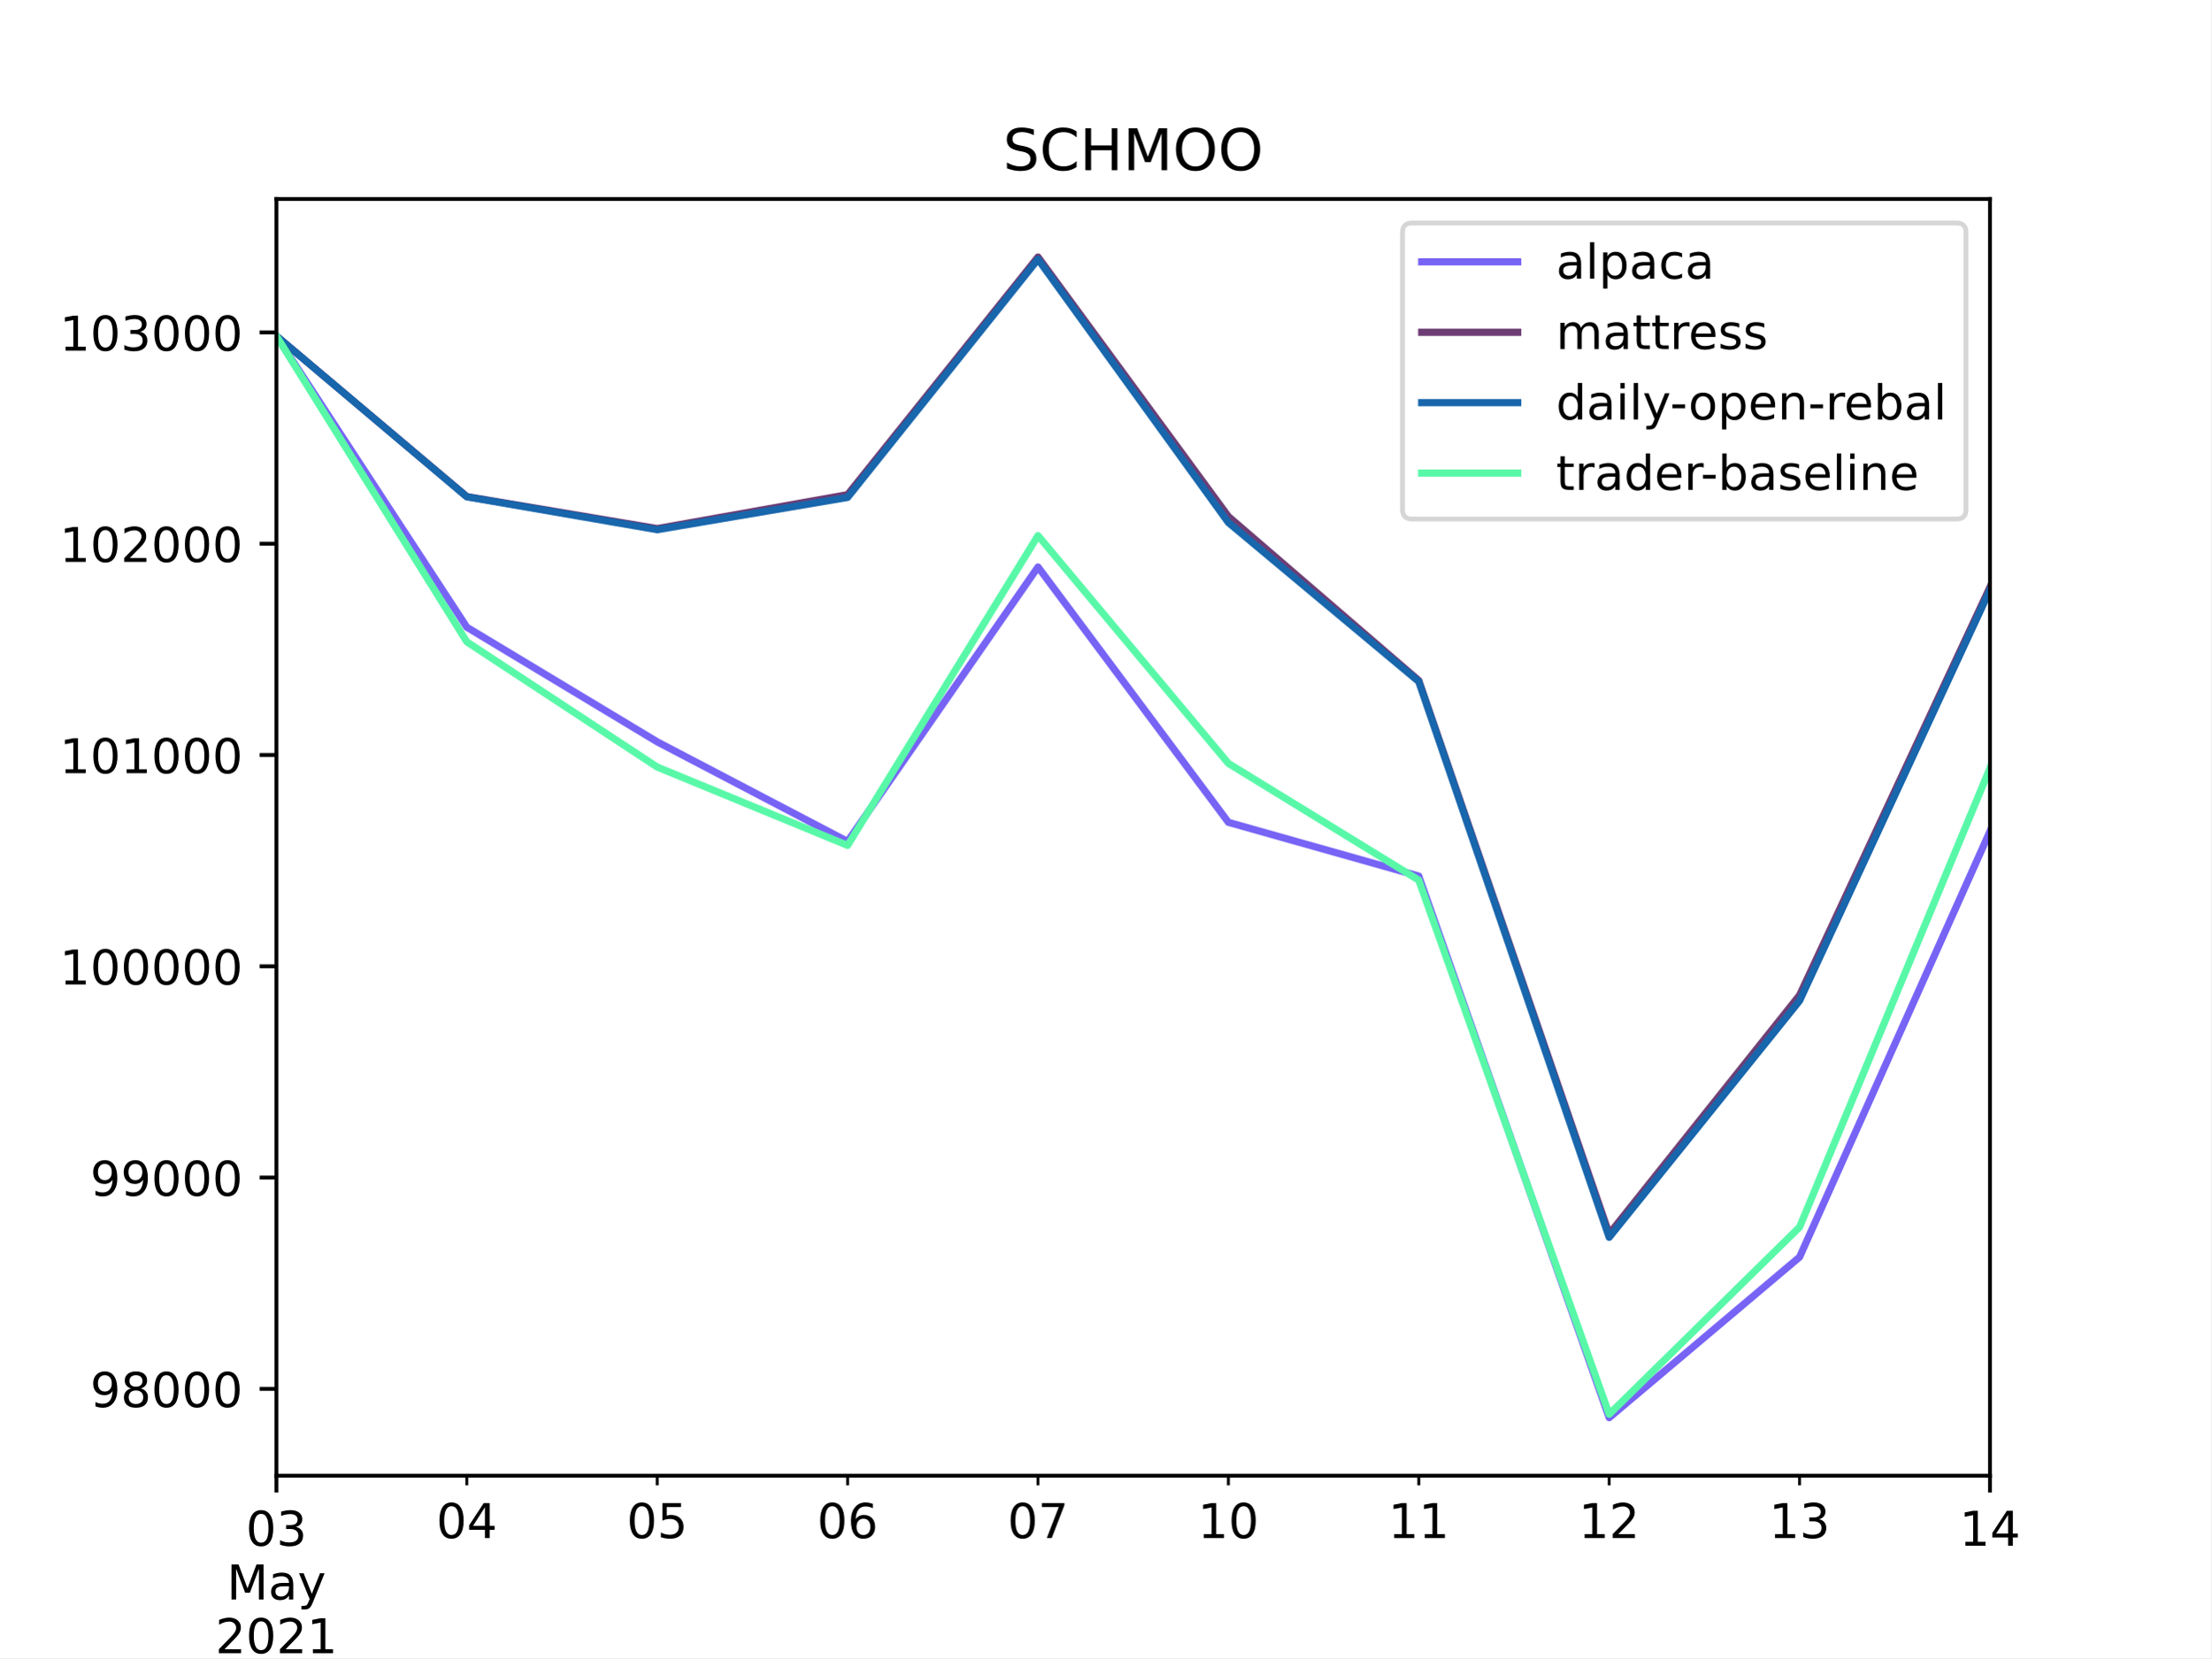
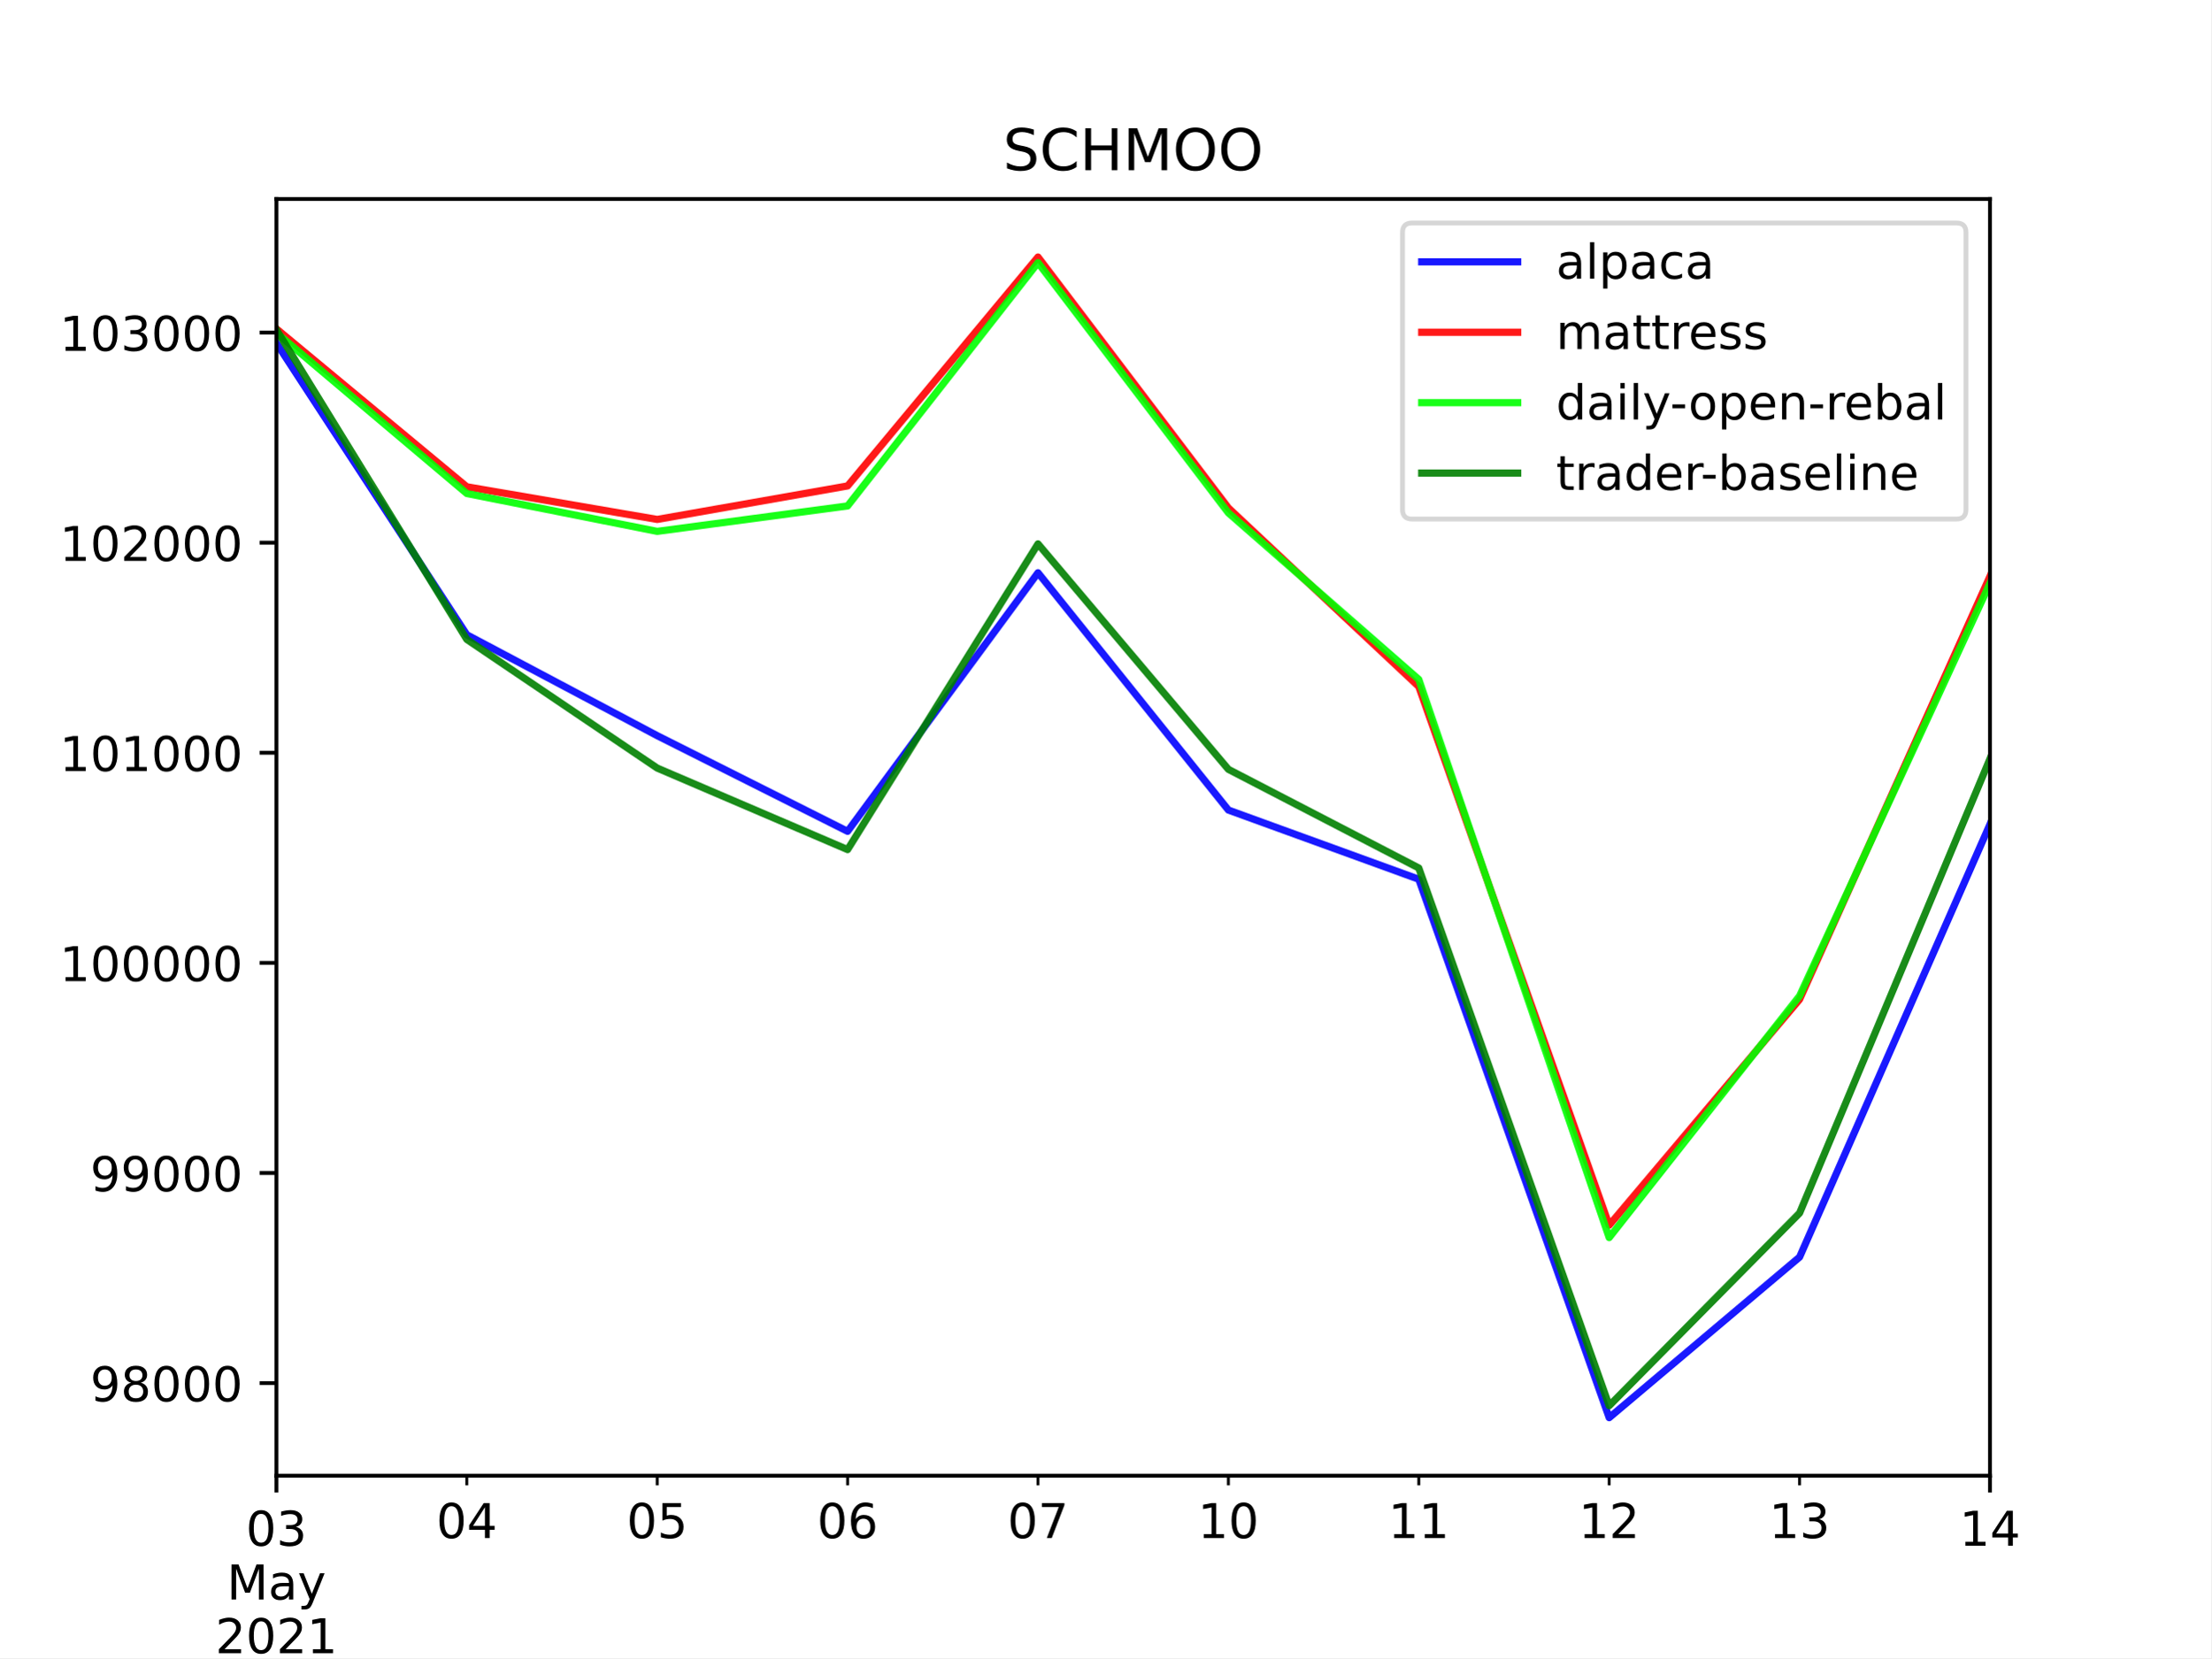
<svg xmlns="http://www.w3.org/2000/svg" xmlns:xlink="http://www.w3.org/1999/xlink" height="345.6pt" version="1.1" viewBox="0 0 460.8 345.6" width="460.8pt">
  <defs>
    <style type="text/css">*{stroke-linecap:butt;stroke-linejoin:round;}</style>
  </defs>
  <g id="figure_1">
    <g id="patch_1">
      <path d="M 0 345.6  L 460.8 345.6  L 460.8 0  L 0 0  z " style="fill:#ffffff;" />
    </g>
    <g id="axes_1">
      <g id="patch_2">
        <path d="M 57.6 307.584  L 414.72 307.584  L 414.72 41.472  L 57.6 41.472  z " style="fill:#ffffff;" />
      </g>
      <g id="matplotlib.axis_1">
        <g id="xtick_1">
          <g id="line2d_1">
            <defs>
-               <path d="M 0 0  L 0 3.5  " id="m8f2be21a22" style="stroke:#000000;stroke-width:0.8;" />
-             </defs>
-             <g>
-               <use style="stroke:#000000;stroke-width:0.8;" x="57.6" xlink:href="#m8f2be21a22" y="307.584" />
+               <path d="M 0 0  L 0 3.5  " id="maf2bbb015e" style="stroke:#000000;stroke-width:0.8;" />
+             </defs>
+             <g>
+               <use style="stroke:#000000;stroke-width:0.8;" x="57.6" xlink:href="#maf2bbb015e" y="307.584" />
            </g>
          </g>
          <g id="text_1">
            <g transform="translate(51.2375 322.1824)scale(0.1 -0.1)">
              <defs>
                <path d="M 2034 4250  Q 1547 4250 1301 3770  Q 1056 3291 1056 2328  Q 1056 1369 1301 889  Q 1547 409 2034 409  Q 2525 409 2770 889  Q 3016 1369 3016 2328  Q 3016 3291 2770 3770  Q 2525 4250 2034 4250  z M 2034 4750  Q 2819 4750 3233 4129  Q 3647 3509 3647 2328  Q 3647 1150 3233 529  Q 2819 -91 2034 -91  Q 1250 -91 836 529  Q 422 1150 422 2328  Q 422 3509 836 4129  Q 1250 4750 2034 4750  z " id="DejaVuSans-30" transform="scale(0.015625)" />
                <path d="M 2597 2516  Q 3050 2419 3304 2112  Q 3559 1806 3559 1356  Q 3559 666 3084 287  Q 2609 -91 1734 -91  Q 1441 -91 1130 -33  Q 819 25 488 141  L 488 750  Q 750 597 1062 519  Q 1375 441 1716 441  Q 2309 441 2620 675  Q 2931 909 2931 1356  Q 2931 1769 2642 2001  Q 2353 2234 1838 2234  L 1294 2234  L 1294 2753  L 1863 2753  Q 2328 2753 2575 2939  Q 2822 3125 2822 3475  Q 2822 3834 2567 4026  Q 2313 4219 1838 4219  Q 1578 4219 1281 4162  Q 984 4106 628 3988  L 628 4550  Q 988 4650 1302 4700  Q 1616 4750 1894 4750  Q 2613 4750 3031 4423  Q 3450 4097 3450 3541  Q 3450 3153 3228 2886  Q 3006 2619 2597 2516  z " id="DejaVuSans-33" transform="scale(0.015625)" />
              </defs>
              <use xlink:href="#DejaVuSans-30" />
              <use x="63.623" xlink:href="#DejaVuSans-33" />
            </g>
            <g transform="translate(47.2625 333.3802)scale(0.1 -0.1)">
              <defs>
                <path d="M 628 4666  L 1569 4666  L 2759 1491  L 3956 4666  L 4897 4666  L 4897 0  L 4281 0  L 4281 4097  L 3078 897  L 2444 897  L 1241 4097  L 1241 0  L 628 0  L 628 4666  z " id="DejaVuSans-4d" transform="scale(0.015625)" />
                <path d="M 2194 1759  Q 1497 1759 1228 1600  Q 959 1441 959 1056  Q 959 750 1161 570  Q 1363 391 1709 391  Q 2188 391 2477 730  Q 2766 1069 2766 1631  L 2766 1759  L 2194 1759  z M 3341 1997  L 3341 0  L 2766 0  L 2766 531  Q 2569 213 2275 61  Q 1981 -91 1556 -91  Q 1019 -91 701 211  Q 384 513 384 1019  Q 384 1609 779 1909  Q 1175 2209 1959 2209  L 2766 2209  L 2766 2266  Q 2766 2663 2505 2880  Q 2244 3097 1772 3097  Q 1472 3097 1187 3025  Q 903 2953 641 2809  L 641 3341  Q 956 3463 1253 3523  Q 1550 3584 1831 3584  Q 2591 3584 2966 3190  Q 3341 2797 3341 1997  z " id="DejaVuSans-61" transform="scale(0.015625)" />
                <path d="M 2059 -325  Q 1816 -950 1584 -1140  Q 1353 -1331 966 -1331  L 506 -1331  L 506 -850  L 844 -850  Q 1081 -850 1212 -737  Q 1344 -625 1503 -206  L 1606 56  L 191 3500  L 800 3500  L 1894 763  L 2988 3500  L 3597 3500  L 2059 -325  z " id="DejaVuSans-79" transform="scale(0.015625)" />
              </defs>
              <use xlink:href="#DejaVuSans-4d" />
              <use x="86.279" xlink:href="#DejaVuSans-61" />
              <use x="147.559" xlink:href="#DejaVuSans-79" />
            </g>
            <g transform="translate(44.875 344.5781)scale(0.1 -0.1)">
              <defs>
                <path d="M 1228 531  L 3431 531  L 3431 0  L 469 0  L 469 531  Q 828 903 1448 1529  Q 2069 2156 2228 2338  Q 2531 2678 2651 2914  Q 2772 3150 2772 3378  Q 2772 3750 2511 3984  Q 2250 4219 1831 4219  Q 1534 4219 1204 4116  Q 875 4013 500 3803  L 500 4441  Q 881 4594 1212 4672  Q 1544 4750 1819 4750  Q 2544 4750 2975 4387  Q 3406 4025 3406 3419  Q 3406 3131 3298 2873  Q 3191 2616 2906 2266  Q 2828 2175 2409 1742  Q 1991 1309 1228 531  z " id="DejaVuSans-32" transform="scale(0.015625)" />
                <path d="M 794 531  L 1825 531  L 1825 4091  L 703 3866  L 703 4441  L 1819 4666  L 2450 4666  L 2450 531  L 3481 531  L 3481 0  L 794 0  L 794 531  z " id="DejaVuSans-31" transform="scale(0.015625)" />
              </defs>
              <use xlink:href="#DejaVuSans-32" />
              <use x="63.623" xlink:href="#DejaVuSans-30" />
              <use x="127.246" xlink:href="#DejaVuSans-32" />
              <use x="190.869" xlink:href="#DejaVuSans-31" />
            </g>
          </g>
        </g>
        <g id="xtick_2">
          <g id="line2d_2">
            <g>
-               <use style="stroke:#000000;stroke-width:0.8;" x="414.72" xlink:href="#m8f2be21a22" y="307.584" />
+               <use style="stroke:#000000;stroke-width:0.8;" x="414.72" xlink:href="#maf2bbb015e" y="307.584" />
            </g>
          </g>
          <g id="text_2">
            <g transform="translate(408.3575 322.1824)scale(0.1 -0.1)">
              <defs>
                <path d="M 2419 4116  L 825 1625  L 2419 1625  L 2419 4116  z M 2253 4666  L 3047 4666  L 3047 1625  L 3713 1625  L 3713 1100  L 3047 1100  L 3047 0  L 2419 0  L 2419 1100  L 313 1100  L 313 1709  L 2253 4666  z " id="DejaVuSans-34" transform="scale(0.015625)" />
              </defs>
              <use xlink:href="#DejaVuSans-31" />
              <use x="63.623" xlink:href="#DejaVuSans-34" />
            </g>
          </g>
        </g>
        <g id="xtick_3">
          <g id="line2d_3">
            <defs>
-               <path d="M 0 0  L 0 2  " id="mf933ddc91a" style="stroke:#000000;stroke-width:0.6;" />
-             </defs>
-             <g>
-               <use style="stroke:#000000;stroke-width:0.6;" x="97.28" xlink:href="#mf933ddc91a" y="307.584" />
+               <path d="M 0 0  L 0 2  " id="m13e9497554" style="stroke:#000000;stroke-width:0.6;" />
+             </defs>
+             <g>
+               <use style="stroke:#000000;stroke-width:0.6;" x="97.28" xlink:href="#m13e9497554" y="307.584" />
            </g>
          </g>
          <g id="text_3">
            <g transform="translate(90.9175 320.5824)scale(0.1 -0.1)">
              <use xlink:href="#DejaVuSans-30" />
              <use x="63.623" xlink:href="#DejaVuSans-34" />
            </g>
          </g>
        </g>
        <g id="xtick_4">
          <g id="line2d_4">
            <g>
-               <use style="stroke:#000000;stroke-width:0.6;" x="136.96" xlink:href="#mf933ddc91a" y="307.584" />
+               <use style="stroke:#000000;stroke-width:0.6;" x="136.96" xlink:href="#m13e9497554" y="307.584" />
            </g>
          </g>
          <g id="text_4">
            <g transform="translate(130.5975 320.5824)scale(0.1 -0.1)">
              <defs>
                <path d="M 691 4666  L 3169 4666  L 3169 4134  L 1269 4134  L 1269 2991  Q 1406 3038 1543 3061  Q 1681 3084 1819 3084  Q 2600 3084 3056 2656  Q 3513 2228 3513 1497  Q 3513 744 3044 326  Q 2575 -91 1722 -91  Q 1428 -91 1123 -41  Q 819 9 494 109  L 494 744  Q 775 591 1075 516  Q 1375 441 1709 441  Q 2250 441 2565 725  Q 2881 1009 2881 1497  Q 2881 1984 2565 2268  Q 2250 2553 1709 2553  Q 1456 2553 1204 2497  Q 953 2441 691 2322  L 691 4666  z " id="DejaVuSans-35" transform="scale(0.015625)" />
              </defs>
              <use xlink:href="#DejaVuSans-30" />
              <use x="63.623" xlink:href="#DejaVuSans-35" />
            </g>
          </g>
        </g>
        <g id="xtick_5">
          <g id="line2d_5">
            <g>
-               <use style="stroke:#000000;stroke-width:0.6;" x="176.64" xlink:href="#mf933ddc91a" y="307.584" />
+               <use style="stroke:#000000;stroke-width:0.6;" x="176.64" xlink:href="#m13e9497554" y="307.584" />
            </g>
          </g>
          <g id="text_5">
            <g transform="translate(170.2775 320.5824)scale(0.1 -0.1)">
              <defs>
                <path d="M 2113 2584  Q 1688 2584 1439 2293  Q 1191 2003 1191 1497  Q 1191 994 1439 701  Q 1688 409 2113 409  Q 2538 409 2786 701  Q 3034 994 3034 1497  Q 3034 2003 2786 2293  Q 2538 2584 2113 2584  z M 3366 4563  L 3366 3988  Q 3128 4100 2886 4159  Q 2644 4219 2406 4219  Q 1781 4219 1451 3797  Q 1122 3375 1075 2522  Q 1259 2794 1537 2939  Q 1816 3084 2150 3084  Q 2853 3084 3261 2657  Q 3669 2231 3669 1497  Q 3669 778 3244 343  Q 2819 -91 2113 -91  Q 1303 -91 875 529  Q 447 1150 447 2328  Q 447 3434 972 4092  Q 1497 4750 2381 4750  Q 2619 4750 2861 4703  Q 3103 4656 3366 4563  z " id="DejaVuSans-36" transform="scale(0.015625)" />
              </defs>
              <use xlink:href="#DejaVuSans-30" />
              <use x="63.623" xlink:href="#DejaVuSans-36" />
            </g>
          </g>
        </g>
        <g id="xtick_6">
          <g id="line2d_6">
            <g>
-               <use style="stroke:#000000;stroke-width:0.6;" x="216.32" xlink:href="#mf933ddc91a" y="307.584" />
+               <use style="stroke:#000000;stroke-width:0.6;" x="216.32" xlink:href="#m13e9497554" y="307.584" />
            </g>
          </g>
          <g id="text_6">
            <g transform="translate(209.9575 320.5824)scale(0.1 -0.1)">
              <defs>
                <path d="M 525 4666  L 3525 4666  L 3525 4397  L 1831 0  L 1172 0  L 2766 4134  L 525 4134  L 525 4666  z " id="DejaVuSans-37" transform="scale(0.015625)" />
              </defs>
              <use xlink:href="#DejaVuSans-30" />
              <use x="63.623" xlink:href="#DejaVuSans-37" />
            </g>
          </g>
        </g>
        <g id="xtick_7">
          <g id="line2d_7">
            <g>
-               <use style="stroke:#000000;stroke-width:0.6;" x="256" xlink:href="#mf933ddc91a" y="307.584" />
+               <use style="stroke:#000000;stroke-width:0.6;" x="256" xlink:href="#m13e9497554" y="307.584" />
            </g>
          </g>
          <g id="text_7">
            <g transform="translate(249.6375 320.5824)scale(0.1 -0.1)">
              <use xlink:href="#DejaVuSans-31" />
              <use x="63.623" xlink:href="#DejaVuSans-30" />
            </g>
          </g>
        </g>
        <g id="xtick_8">
          <g id="line2d_8">
            <g>
-               <use style="stroke:#000000;stroke-width:0.6;" x="295.68" xlink:href="#mf933ddc91a" y="307.584" />
+               <use style="stroke:#000000;stroke-width:0.6;" x="295.68" xlink:href="#m13e9497554" y="307.584" />
            </g>
          </g>
          <g id="text_8">
            <g transform="translate(289.3175 320.5824)scale(0.1 -0.1)">
              <use xlink:href="#DejaVuSans-31" />
              <use x="63.623" xlink:href="#DejaVuSans-31" />
            </g>
          </g>
        </g>
        <g id="xtick_9">
          <g id="line2d_9">
            <g>
-               <use style="stroke:#000000;stroke-width:0.6;" x="335.36" xlink:href="#mf933ddc91a" y="307.584" />
+               <use style="stroke:#000000;stroke-width:0.6;" x="335.36" xlink:href="#m13e9497554" y="307.584" />
            </g>
          </g>
          <g id="text_9">
            <g transform="translate(328.9975 320.5824)scale(0.1 -0.1)">
              <use xlink:href="#DejaVuSans-31" />
              <use x="63.623" xlink:href="#DejaVuSans-32" />
            </g>
          </g>
        </g>
        <g id="xtick_10">
          <g id="line2d_10">
            <g>
-               <use style="stroke:#000000;stroke-width:0.6;" x="375.04" xlink:href="#mf933ddc91a" y="307.584" />
+               <use style="stroke:#000000;stroke-width:0.6;" x="375.04" xlink:href="#m13e9497554" y="307.584" />
            </g>
          </g>
          <g id="text_10">
            <g transform="translate(368.6775 320.5824)scale(0.1 -0.1)">
              <use xlink:href="#DejaVuSans-31" />
              <use x="63.623" xlink:href="#DejaVuSans-33" />
            </g>
          </g>
        </g>
        <g id="text_11">
          <g transform="translate(224.885 358.2562)scale(0.1 -0.1)">
            <defs>
              <path d="M 2906 2969  L 2906 4863  L 3481 4863  L 3481 0  L 2906 0  L 2906 525  Q 2725 213 2448 61  Q 2172 -91 1784 -91  Q 1150 -91 751 415  Q 353 922 353 1747  Q 353 2572 751 3078  Q 1150 3584 1784 3584  Q 2172 3584 2448 3432  Q 2725 3281 2906 2969  z M 947 1747  Q 947 1113 1208 752  Q 1469 391 1925 391  Q 2381 391 2643 752  Q 2906 1113 2906 1747  Q 2906 2381 2643 2742  Q 2381 3103 1925 3103  Q 1469 3103 1208 2742  Q 947 2381 947 1747  z " id="DejaVuSans-64" transform="scale(0.015625)" />
              <path d="M 1172 4494  L 1172 3500  L 2356 3500  L 2356 3053  L 1172 3053  L 1172 1153  Q 1172 725 1289 603  Q 1406 481 1766 481  L 2356 481  L 2356 0  L 1766 0  Q 1100 0 847 248  Q 594 497 594 1153  L 594 3053  L 172 3053  L 172 3500  L 594 3500  L 594 4494  L 1172 4494  z " id="DejaVuSans-74" transform="scale(0.015625)" />
              <path d="M 3597 1894  L 3597 1613  L 953 1613  Q 991 1019 1311 708  Q 1631 397 2203 397  Q 2534 397 2845 478  Q 3156 559 3463 722  L 3463 178  Q 3153 47 2828 -22  Q 2503 -91 2169 -91  Q 1331 -91 842 396  Q 353 884 353 1716  Q 353 2575 817 3079  Q 1281 3584 2069 3584  Q 2775 3584 3186 3129  Q 3597 2675 3597 1894  z M 3022 2063  Q 3016 2534 2758 2815  Q 2500 3097 2075 3097  Q 1594 3097 1305 2825  Q 1016 2553 972 2059  L 3022 2063  z " id="DejaVuSans-65" transform="scale(0.015625)" />
            </defs>
            <use xlink:href="#DejaVuSans-64" />
            <use x="63.477" xlink:href="#DejaVuSans-61" />
            <use x="124.756" xlink:href="#DejaVuSans-74" />
            <use x="163.965" xlink:href="#DejaVuSans-65" />
          </g>
        </g>
      </g>
      <g id="matplotlib.axis_2">
        <g id="ytick_1">
          <g id="line2d_11">
            <defs>
-               <path d="M 0 0  L -3.5 0  " id="m70249413a1" style="stroke:#000000;stroke-width:0.8;" />
-             </defs>
-             <g>
-               <use style="stroke:#000000;stroke-width:0.8;" x="57.6" xlink:href="#m70249413a1" y="289.482" />
+               <path d="M 0 0  L -3.5 0  " id="m881ac375a2" style="stroke:#000000;stroke-width:0.8;" />
+             </defs>
+             <g>
+               <use style="stroke:#000000;stroke-width:0.8;" x="57.6" xlink:href="#m881ac375a2" y="288.287" />
            </g>
          </g>
          <g id="text_12">
-             <g transform="translate(18.7875 293.2808)scale(0.1 -0.1)">
+             <g transform="translate(18.7875 292.0862)scale(0.1 -0.1)">
              <defs>
                <path d="M 703 97  L 703 672  Q 941 559 1184 500  Q 1428 441 1663 441  Q 2288 441 2617 861  Q 2947 1281 2994 2138  Q 2813 1869 2534 1725  Q 2256 1581 1919 1581  Q 1219 1581 811 2004  Q 403 2428 403 3163  Q 403 3881 828 4315  Q 1253 4750 1959 4750  Q 2769 4750 3195 4129  Q 3622 3509 3622 2328  Q 3622 1225 3098 567  Q 2575 -91 1691 -91  Q 1453 -91 1209 -44  Q 966 3 703 97  z M 1959 2075  Q 2384 2075 2632 2365  Q 2881 2656 2881 3163  Q 2881 3666 2632 3958  Q 2384 4250 1959 4250  Q 1534 4250 1286 3958  Q 1038 3666 1038 3163  Q 1038 2656 1286 2365  Q 1534 2075 1959 2075  z " id="DejaVuSans-39" transform="scale(0.015625)" />
                <path d="M 2034 2216  Q 1584 2216 1326 1975  Q 1069 1734 1069 1313  Q 1069 891 1326 650  Q 1584 409 2034 409  Q 2484 409 2743 651  Q 3003 894 3003 1313  Q 3003 1734 2745 1975  Q 2488 2216 2034 2216  z M 1403 2484  Q 997 2584 770 2862  Q 544 3141 544 3541  Q 544 4100 942 4425  Q 1341 4750 2034 4750  Q 2731 4750 3128 4425  Q 3525 4100 3525 3541  Q 3525 3141 3298 2862  Q 3072 2584 2669 2484  Q 3125 2378 3379 2068  Q 3634 1759 3634 1313  Q 3634 634 3220 271  Q 2806 -91 2034 -91  Q 1263 -91 848 271  Q 434 634 434 1313  Q 434 1759 690 2068  Q 947 2378 1403 2484  z M 1172 3481  Q 1172 3119 1398 2916  Q 1625 2713 2034 2713  Q 2441 2713 2670 2916  Q 2900 3119 2900 3481  Q 2900 3844 2670 4047  Q 2441 4250 2034 4250  Q 1625 4250 1398 4047  Q 1172 3844 1172 3481  z " id="DejaVuSans-38" transform="scale(0.015625)" />
              </defs>
              <use xlink:href="#DejaVuSans-39" />
              <use x="63.623" xlink:href="#DejaVuSans-38" />
              <use x="127.246" xlink:href="#DejaVuSans-30" />
              <use x="190.869" xlink:href="#DejaVuSans-30" />
              <use x="254.492" xlink:href="#DejaVuSans-30" />
            </g>
          </g>
        </g>
        <g id="ytick_2">
          <g id="line2d_12">
            <g>
-               <use style="stroke:#000000;stroke-width:0.8;" x="57.6" xlink:href="#m70249413a1" y="245.441" />
+               <use style="stroke:#000000;stroke-width:0.8;" x="57.6" xlink:href="#m881ac375a2" y="244.492" />
            </g>
          </g>
          <g id="text_13">
-             <g transform="translate(18.7875 249.2404)scale(0.1 -0.1)">
+             <g transform="translate(18.7875 248.2915)scale(0.1 -0.1)">
              <use xlink:href="#DejaVuSans-39" />
              <use x="63.623" xlink:href="#DejaVuSans-39" />
              <use x="127.246" xlink:href="#DejaVuSans-30" />
              <use x="190.869" xlink:href="#DejaVuSans-30" />
              <use x="254.492" xlink:href="#DejaVuSans-30" />
            </g>
          </g>
        </g>
        <g id="ytick_3">
          <g id="line2d_13">
            <g>
-               <use style="stroke:#000000;stroke-width:0.8;" x="57.6" xlink:href="#m70249413a1" y="201.401" />
+               <use style="stroke:#000000;stroke-width:0.8;" x="57.6" xlink:href="#m881ac375a2" y="200.698" />
            </g>
          </g>
          <g id="text_14">
-             <g transform="translate(12.425 205.1999)scale(0.1 -0.1)">
+             <g transform="translate(12.425 204.4969)scale(0.1 -0.1)">
              <use xlink:href="#DejaVuSans-31" />
              <use x="63.623" xlink:href="#DejaVuSans-30" />
              <use x="127.246" xlink:href="#DejaVuSans-30" />
              <use x="190.869" xlink:href="#DejaVuSans-30" />
              <use x="254.492" xlink:href="#DejaVuSans-30" />
              <use x="318.115" xlink:href="#DejaVuSans-30" />
            </g>
          </g>
        </g>
        <g id="ytick_4">
          <g id="line2d_14">
            <g>
-               <use style="stroke:#000000;stroke-width:0.8;" x="57.6" xlink:href="#m70249413a1" y="157.36" />
+               <use style="stroke:#000000;stroke-width:0.8;" x="57.6" xlink:href="#m881ac375a2" y="156.903" />
            </g>
          </g>
          <g id="text_15">
-             <g transform="translate(12.425 161.1595)scale(0.1 -0.1)">
+             <g transform="translate(12.425 160.7022)scale(0.1 -0.1)">
              <use xlink:href="#DejaVuSans-31" />
              <use x="63.623" xlink:href="#DejaVuSans-30" />
              <use x="127.246" xlink:href="#DejaVuSans-31" />
              <use x="190.869" xlink:href="#DejaVuSans-30" />
              <use x="254.492" xlink:href="#DejaVuSans-30" />
              <use x="318.115" xlink:href="#DejaVuSans-30" />
            </g>
          </g>
        </g>
        <g id="ytick_5">
          <g id="line2d_15">
            <g>
-               <use style="stroke:#000000;stroke-width:0.8;" x="57.6" xlink:href="#m70249413a1" y="113.32" />
+               <use style="stroke:#000000;stroke-width:0.8;" x="57.6" xlink:href="#m881ac375a2" y="113.108" />
            </g>
          </g>
          <g id="text_16">
-             <g transform="translate(12.425 117.119)scale(0.1 -0.1)">
+             <g transform="translate(12.425 116.9076)scale(0.1 -0.1)">
              <use xlink:href="#DejaVuSans-31" />
              <use x="63.623" xlink:href="#DejaVuSans-30" />
              <use x="127.246" xlink:href="#DejaVuSans-32" />
              <use x="190.869" xlink:href="#DejaVuSans-30" />
              <use x="254.492" xlink:href="#DejaVuSans-30" />
              <use x="318.115" xlink:href="#DejaVuSans-30" />
            </g>
          </g>
        </g>
        <g id="ytick_6">
          <g id="line2d_16">
            <g>
-               <use style="stroke:#000000;stroke-width:0.8;" x="57.6" xlink:href="#m70249413a1" y="69.279" />
+               <use style="stroke:#000000;stroke-width:0.8;" x="57.6" xlink:href="#m881ac375a2" y="69.314" />
            </g>
          </g>
          <g id="text_17">
-             <g transform="translate(12.425 73.07855)scale(0.1 -0.1)">
+             <g transform="translate(12.425 73.11294)scale(0.1 -0.1)">
              <use xlink:href="#DejaVuSans-31" />
              <use x="63.623" xlink:href="#DejaVuSans-30" />
              <use x="127.246" xlink:href="#DejaVuSans-33" />
              <use x="190.869" xlink:href="#DejaVuSans-30" />
              <use x="254.492" xlink:href="#DejaVuSans-30" />
              <use x="318.115" xlink:href="#DejaVuSans-30" />
            </g>
          </g>
        </g>
      </g>
      <g id="line2d_17">
-         <path clip-path="url(#pef5855e20d)" d="M 57.6 70.035  L 97.28 130.726  L 136.96 154.615  L 176.64 175.386  L 216.32 118.177  L 256 171.396  L 295.68 182.6  L 335.36 295.488  L 375.04 262.011  L 414.72 173.28  " style="fill:none;stroke:#7764f5;stroke-linecap:square;stroke-width:1.5;" />
+         <path clip-path="url(#p6e92c9f55b)" d="M 57.6 71.513  L 97.28 132.299  L 136.96 153.334  L 176.64 173.273  L 216.32 119.377  L 256 168.841  L 295.68 183.26  L 335.36 295.488  L 375.04 262.019  L 414.72 171.808  " style="fill:none;stroke:#0000ff;stroke-linecap:square;stroke-opacity:0.9;stroke-width:1.5;" />
      </g>
      <g id="line2d_18">
-         <path clip-path="url(#pef5855e20d)" d="M 57.6 70.035  L 97.28 103.5  L 136.96 110.168  L 176.64 103.099  L 216.32 53.568  L 256 107.654  L 295.68 141.844  L 335.36 257.201  L 375.04 207.427  L 414.72 122.357  " style="fill:none;stroke:#6d3e75;stroke-linecap:square;stroke-width:1.5;" />
+         <path clip-path="url(#p6e92c9f55b)" d="M 57.6 68.528  L 97.28 101.454  L 136.96 108.264  L 176.64 101.28  L 216.32 53.568  L 256 105.865  L 295.68 143.099  L 335.36 255.372  L 375.04 208.313  L 414.72 120.113  " style="fill:none;stroke:#ff0000;stroke-linecap:square;stroke-opacity:0.9;stroke-width:1.5;" />
      </g>
      <g id="line2d_19">
-         <path clip-path="url(#pef5855e20d)" d="M 57.6 70.035  L 97.28 103.55  L 136.96 110.402  L 176.64 103.671  L 216.32 54.03  L 256 108.916  L 295.68 142.06  L 335.36 257.9  L 375.04 208.578  L 414.72 122.956  " style="fill:none;stroke:#1866ac;stroke-linecap:square;stroke-width:1.5;" />
+         <path clip-path="url(#p6e92c9f55b)" d="M 57.6 69.358  L 97.28 102.858  L 136.96 110.751  L 176.64 105.45  L 216.32 54.744  L 256 106.901  L 295.68 141.615  L 335.36 257.958  L 375.04 207.584  L 414.72 121.569  " style="fill:none;stroke:#00ff00;stroke-linecap:square;stroke-opacity:0.9;stroke-width:1.5;" />
      </g>
      <g id="line2d_20">
-         <path clip-path="url(#pef5855e20d)" d="M 57.6 70.035  L 97.28 133.776  L 136.96 159.874  L 176.64 176.207  L 216.32 111.634  L 256 159.116  L 295.68 183.452  L 335.36 294.773  L 375.04 255.765  L 414.72 160.107  " style="fill:none;stroke:#59f8a8;stroke-linecap:square;stroke-width:1.5;" />
+         <path clip-path="url(#p6e92c9f55b)" d="M 57.6 68.718  L 97.28 133.274  L 136.96 160.088  L 176.64 177.082  L 216.32 113.359  L 256 160.353  L 295.68 180.919  L 335.36 293  L 375.04 252.843  L 414.72 158.159  " style="fill:none;stroke:#008000;stroke-linecap:square;stroke-opacity:0.9;stroke-width:1.5;" />
      </g>
      <g id="patch_3">
        <path d="M 57.6 307.584  L 57.6 41.472  " style="fill:none;stroke:#000000;stroke-linecap:square;stroke-linejoin:miter;stroke-width:0.8;" />
      </g>
      <g id="patch_4">
        <path d="M 414.72 307.584  L 414.72 41.472  " style="fill:none;stroke:#000000;stroke-linecap:square;stroke-linejoin:miter;stroke-width:0.8;" />
      </g>
      <g id="patch_5">
        <path d="M 57.6 307.584  L 414.72 307.584  " style="fill:none;stroke:#000000;stroke-linecap:square;stroke-linejoin:miter;stroke-width:0.8;" />
      </g>
      <g id="patch_6">
        <path d="M 57.6 41.472  L 414.72 41.472  " style="fill:none;stroke:#000000;stroke-linecap:square;stroke-linejoin:miter;stroke-width:0.8;" />
      </g>
      <g id="text_18">
        <g transform="translate(209.0259 35.472)scale(0.12 -0.12)">
          <defs>
            <path d="M 3425 4513  L 3425 3897  Q 3066 4069 2747 4153  Q 2428 4238 2131 4238  Q 1616 4238 1336 4038  Q 1056 3838 1056 3469  Q 1056 3159 1242 3001  Q 1428 2844 1947 2747  L 2328 2669  Q 3034 2534 3370 2195  Q 3706 1856 3706 1288  Q 3706 609 3251 259  Q 2797 -91 1919 -91  Q 1588 -91 1214 -16  Q 841 59 441 206  L 441 856  Q 825 641 1194 531  Q 1563 422 1919 422  Q 2459 422 2753 634  Q 3047 847 3047 1241  Q 3047 1584 2836 1778  Q 2625 1972 2144 2069  L 1759 2144  Q 1053 2284 737 2584  Q 422 2884 422 3419  Q 422 4038 858 4394  Q 1294 4750 2059 4750  Q 2388 4750 2728 4690  Q 3069 4631 3425 4513  z " id="DejaVuSans-53" transform="scale(0.015625)" />
            <path d="M 4122 4306  L 4122 3641  Q 3803 3938 3442 4084  Q 3081 4231 2675 4231  Q 1875 4231 1450 3742  Q 1025 3253 1025 2328  Q 1025 1406 1450 917  Q 1875 428 2675 428  Q 3081 428 3442 575  Q 3803 722 4122 1019  L 4122 359  Q 3791 134 3420 21  Q 3050 -91 2638 -91  Q 1578 -91 968 557  Q 359 1206 359 2328  Q 359 3453 968 4101  Q 1578 4750 2638 4750  Q 3056 4750 3426 4639  Q 3797 4528 4122 4306  z " id="DejaVuSans-43" transform="scale(0.015625)" />
            <path d="M 628 4666  L 1259 4666  L 1259 2753  L 3553 2753  L 3553 4666  L 4184 4666  L 4184 0  L 3553 0  L 3553 2222  L 1259 2222  L 1259 0  L 628 0  L 628 4666  z " id="DejaVuSans-48" transform="scale(0.015625)" />
            <path d="M 2522 4238  Q 1834 4238 1429 3725  Q 1025 3213 1025 2328  Q 1025 1447 1429 934  Q 1834 422 2522 422  Q 3209 422 3611 934  Q 4013 1447 4013 2328  Q 4013 3213 3611 3725  Q 3209 4238 2522 4238  z M 2522 4750  Q 3503 4750 4090 4092  Q 4678 3434 4678 2328  Q 4678 1225 4090 567  Q 3503 -91 2522 -91  Q 1538 -91 948 565  Q 359 1222 359 2328  Q 359 3434 948 4092  Q 1538 4750 2522 4750  z " id="DejaVuSans-4f" transform="scale(0.015625)" />
          </defs>
          <use xlink:href="#DejaVuSans-53" />
          <use x="63.477" xlink:href="#DejaVuSans-43" />
          <use x="133.301" xlink:href="#DejaVuSans-48" />
          <use x="208.496" xlink:href="#DejaVuSans-4d" />
          <use x="294.775" xlink:href="#DejaVuSans-4f" />
          <use x="373.486" xlink:href="#DejaVuSans-4f" />
        </g>
      </g>
      <g id="legend_1">
        <g id="patch_7">
          <path d="M 294.289 108.184  L 407.72 108.184  Q 409.72 108.184 409.72 106.184  L 409.72 48.472  Q 409.72 46.472 407.72 46.472  L 294.289 46.472  Q 292.289 46.472 292.289 48.472  L 292.289 106.184  Q 292.289 108.184 294.289 108.184  z " style="fill:#ffffff;opacity:0.8;stroke:#cccccc;stroke-linejoin:miter;" />
        </g>
        <g id="line2d_21">
-           <path d="M 296.289 54.57  L 316.289 54.57  " style="fill:none;stroke:#7764f5;stroke-linecap:square;stroke-width:1.5;" />
+           <path d="M 296.289 54.57  L 316.289 54.57  " style="fill:none;stroke:#0000ff;stroke-linecap:square;stroke-opacity:0.9;stroke-width:1.5;" />
        </g>
        <g id="line2d_22" />
        <g id="text_19">
          <g transform="translate(324.2887 58.07044)scale(0.1 -0.1)">
            <defs>
              <path d="M 603 4863  L 1178 4863  L 1178 0  L 603 0  L 603 4863  z " id="DejaVuSans-6c" transform="scale(0.015625)" />
              <path d="M 1159 525  L 1159 -1331  L 581 -1331  L 581 3500  L 1159 3500  L 1159 2969  Q 1341 3281 1617 3432  Q 1894 3584 2278 3584  Q 2916 3584 3314 3078  Q 3713 2572 3713 1747  Q 3713 922 3314 415  Q 2916 -91 2278 -91  Q 1894 -91 1617 61  Q 1341 213 1159 525  z M 3116 1747  Q 3116 2381 2855 2742  Q 2594 3103 2138 3103  Q 1681 3103 1420 2742  Q 1159 2381 1159 1747  Q 1159 1113 1420 752  Q 1681 391 2138 391  Q 2594 391 2855 752  Q 3116 1113 3116 1747  z " id="DejaVuSans-70" transform="scale(0.015625)" />
              <path d="M 3122 3366  L 3122 2828  Q 2878 2963 2633 3030  Q 2388 3097 2138 3097  Q 1578 3097 1268 2742  Q 959 2388 959 1747  Q 959 1106 1268 751  Q 1578 397 2138 397  Q 2388 397 2633 464  Q 2878 531 3122 666  L 3122 134  Q 2881 22 2623 -34  Q 2366 -91 2075 -91  Q 1284 -91 818 406  Q 353 903 353 1747  Q 353 2603 823 3093  Q 1294 3584 2113 3584  Q 2378 3584 2631 3529  Q 2884 3475 3122 3366  z " id="DejaVuSans-63" transform="scale(0.015625)" />
            </defs>
            <use xlink:href="#DejaVuSans-61" />
            <use x="61.279" xlink:href="#DejaVuSans-6c" />
            <use x="89.062" xlink:href="#DejaVuSans-70" />
            <use x="152.539" xlink:href="#DejaVuSans-61" />
            <use x="213.818" xlink:href="#DejaVuSans-63" />
            <use x="268.799" xlink:href="#DejaVuSans-61" />
          </g>
        </g>
        <g id="line2d_23">
-           <path d="M 296.289 69.249  L 316.289 69.249  " style="fill:none;stroke:#6d3e75;stroke-linecap:square;stroke-width:1.5;" />
+           <path d="M 296.289 69.249  L 316.289 69.249  " style="fill:none;stroke:#ff0000;stroke-linecap:square;stroke-opacity:0.9;stroke-width:1.5;" />
        </g>
        <g id="line2d_24" />
        <g id="text_20">
          <g transform="translate(324.2887 72.74856)scale(0.1 -0.1)">
            <defs>
              <path d="M 3328 2828  Q 3544 3216 3844 3400  Q 4144 3584 4550 3584  Q 5097 3584 5394 3201  Q 5691 2819 5691 2113  L 5691 0  L 5113 0  L 5113 2094  Q 5113 2597 4934 2840  Q 4756 3084 4391 3084  Q 3944 3084 3684 2787  Q 3425 2491 3425 1978  L 3425 0  L 2847 0  L 2847 2094  Q 2847 2600 2669 2842  Q 2491 3084 2119 3084  Q 1678 3084 1418 2786  Q 1159 2488 1159 1978  L 1159 0  L 581 0  L 581 3500  L 1159 3500  L 1159 2956  Q 1356 3278 1631 3431  Q 1906 3584 2284 3584  Q 2666 3584 2933 3390  Q 3200 3197 3328 2828  z " id="DejaVuSans-6d" transform="scale(0.015625)" />
              <path d="M 2631 2963  Q 2534 3019 2420 3045  Q 2306 3072 2169 3072  Q 1681 3072 1420 2755  Q 1159 2438 1159 1844  L 1159 0  L 581 0  L 581 3500  L 1159 3500  L 1159 2956  Q 1341 3275 1631 3429  Q 1922 3584 2338 3584  Q 2397 3584 2469 3576  Q 2541 3569 2628 3553  L 2631 2963  z " id="DejaVuSans-72" transform="scale(0.015625)" />
              <path d="M 2834 3397  L 2834 2853  Q 2591 2978 2328 3040  Q 2066 3103 1784 3103  Q 1356 3103 1142 2972  Q 928 2841 928 2578  Q 928 2378 1081 2264  Q 1234 2150 1697 2047  L 1894 2003  Q 2506 1872 2764 1633  Q 3022 1394 3022 966  Q 3022 478 2636 193  Q 2250 -91 1575 -91  Q 1294 -91 989 -36  Q 684 19 347 128  L 347 722  Q 666 556 975 473  Q 1284 391 1588 391  Q 1994 391 2212 530  Q 2431 669 2431 922  Q 2431 1156 2273 1281  Q 2116 1406 1581 1522  L 1381 1569  Q 847 1681 609 1914  Q 372 2147 372 2553  Q 372 3047 722 3315  Q 1072 3584 1716 3584  Q 2034 3584 2315 3537  Q 2597 3491 2834 3397  z " id="DejaVuSans-73" transform="scale(0.015625)" />
            </defs>
            <use xlink:href="#DejaVuSans-6d" />
            <use x="97.412" xlink:href="#DejaVuSans-61" />
            <use x="158.691" xlink:href="#DejaVuSans-74" />
            <use x="197.9" xlink:href="#DejaVuSans-74" />
            <use x="237.109" xlink:href="#DejaVuSans-72" />
            <use x="275.973" xlink:href="#DejaVuSans-65" />
            <use x="337.496" xlink:href="#DejaVuSans-73" />
            <use x="389.596" xlink:href="#DejaVuSans-73" />
          </g>
        </g>
        <g id="line2d_25">
-           <path d="M 296.289 83.927  L 316.289 83.927  " style="fill:none;stroke:#1866ac;stroke-linecap:square;stroke-width:1.5;" />
+           <path d="M 296.289 83.927  L 316.289 83.927  " style="fill:none;stroke:#00ff00;stroke-linecap:square;stroke-opacity:0.9;stroke-width:1.5;" />
        </g>
        <g id="line2d_26" />
        <g id="text_21">
          <g transform="translate(324.2887 87.42669)scale(0.1 -0.1)">
            <defs>
              <path d="M 603 3500  L 1178 3500  L 1178 0  L 603 0  L 603 3500  z M 603 4863  L 1178 4863  L 1178 4134  L 603 4134  L 603 4863  z " id="DejaVuSans-69" transform="scale(0.015625)" />
              <path d="M 313 2009  L 1997 2009  L 1997 1497  L 313 1497  L 313 2009  z " id="DejaVuSans-2d" transform="scale(0.015625)" />
              <path d="M 1959 3097  Q 1497 3097 1228 2736  Q 959 2375 959 1747  Q 959 1119 1226 758  Q 1494 397 1959 397  Q 2419 397 2687 759  Q 2956 1122 2956 1747  Q 2956 2369 2687 2733  Q 2419 3097 1959 3097  z M 1959 3584  Q 2709 3584 3137 3096  Q 3566 2609 3566 1747  Q 3566 888 3137 398  Q 2709 -91 1959 -91  Q 1206 -91 779 398  Q 353 888 353 1747  Q 353 2609 779 3096  Q 1206 3584 1959 3584  z " id="DejaVuSans-6f" transform="scale(0.015625)" />
              <path d="M 3513 2113  L 3513 0  L 2938 0  L 2938 2094  Q 2938 2591 2744 2837  Q 2550 3084 2163 3084  Q 1697 3084 1428 2787  Q 1159 2491 1159 1978  L 1159 0  L 581 0  L 581 3500  L 1159 3500  L 1159 2956  Q 1366 3272 1645 3428  Q 1925 3584 2291 3584  Q 2894 3584 3203 3211  Q 3513 2838 3513 2113  z " id="DejaVuSans-6e" transform="scale(0.015625)" />
              <path d="M 3116 1747  Q 3116 2381 2855 2742  Q 2594 3103 2138 3103  Q 1681 3103 1420 2742  Q 1159 2381 1159 1747  Q 1159 1113 1420 752  Q 1681 391 2138 391  Q 2594 391 2855 752  Q 3116 1113 3116 1747  z M 1159 2969  Q 1341 3281 1617 3432  Q 1894 3584 2278 3584  Q 2916 3584 3314 3078  Q 3713 2572 3713 1747  Q 3713 922 3314 415  Q 2916 -91 2278 -91  Q 1894 -91 1617 61  Q 1341 213 1159 525  L 1159 0  L 581 0  L 581 4863  L 1159 4863  L 1159 2969  z " id="DejaVuSans-62" transform="scale(0.015625)" />
            </defs>
            <use xlink:href="#DejaVuSans-64" />
            <use x="63.477" xlink:href="#DejaVuSans-61" />
            <use x="124.756" xlink:href="#DejaVuSans-69" />
            <use x="152.539" xlink:href="#DejaVuSans-6c" />
            <use x="180.322" xlink:href="#DejaVuSans-79" />
            <use x="237.752" xlink:href="#DejaVuSans-2d" />
            <use x="275.711" xlink:href="#DejaVuSans-6f" />
            <use x="336.893" xlink:href="#DejaVuSans-70" />
            <use x="400.369" xlink:href="#DejaVuSans-65" />
            <use x="461.893" xlink:href="#DejaVuSans-6e" />
            <use x="525.271" xlink:href="#DejaVuSans-2d" />
            <use x="561.355" xlink:href="#DejaVuSans-72" />
            <use x="600.219" xlink:href="#DejaVuSans-65" />
            <use x="661.742" xlink:href="#DejaVuSans-62" />
            <use x="725.219" xlink:href="#DejaVuSans-61" />
            <use x="786.498" xlink:href="#DejaVuSans-6c" />
          </g>
        </g>
        <g id="line2d_27">
-           <path d="M 296.289 98.605  L 316.289 98.605  " style="fill:none;stroke:#59f8a8;stroke-linecap:square;stroke-width:1.5;" />
+           <path d="M 296.289 98.605  L 316.289 98.605  " style="fill:none;stroke:#008000;stroke-linecap:square;stroke-opacity:0.9;stroke-width:1.5;" />
        </g>
        <g id="line2d_28" />
        <g id="text_22">
          <g transform="translate(324.2887 102.1048)scale(0.1 -0.1)">
            <use xlink:href="#DejaVuSans-74" />
            <use x="39.209" xlink:href="#DejaVuSans-72" />
            <use x="80.322" xlink:href="#DejaVuSans-61" />
            <use x="141.602" xlink:href="#DejaVuSans-64" />
            <use x="205.078" xlink:href="#DejaVuSans-65" />
            <use x="266.602" xlink:href="#DejaVuSans-72" />
            <use x="301.34" xlink:href="#DejaVuSans-2d" />
            <use x="337.424" xlink:href="#DejaVuSans-62" />
            <use x="400.9" xlink:href="#DejaVuSans-61" />
            <use x="462.18" xlink:href="#DejaVuSans-73" />
            <use x="514.279" xlink:href="#DejaVuSans-65" />
            <use x="575.803" xlink:href="#DejaVuSans-6c" />
            <use x="603.586" xlink:href="#DejaVuSans-69" />
            <use x="631.369" xlink:href="#DejaVuSans-6e" />
            <use x="694.748" xlink:href="#DejaVuSans-65" />
          </g>
        </g>
      </g>
    </g>
  </g>
  <defs>
-     <clipPath id="pef5855e20d">
+     <clipPath id="p6e92c9f55b">
      <rect height="266.112" width="357.12" x="57.6" y="41.472" />
    </clipPath>
  </defs>
</svg>
